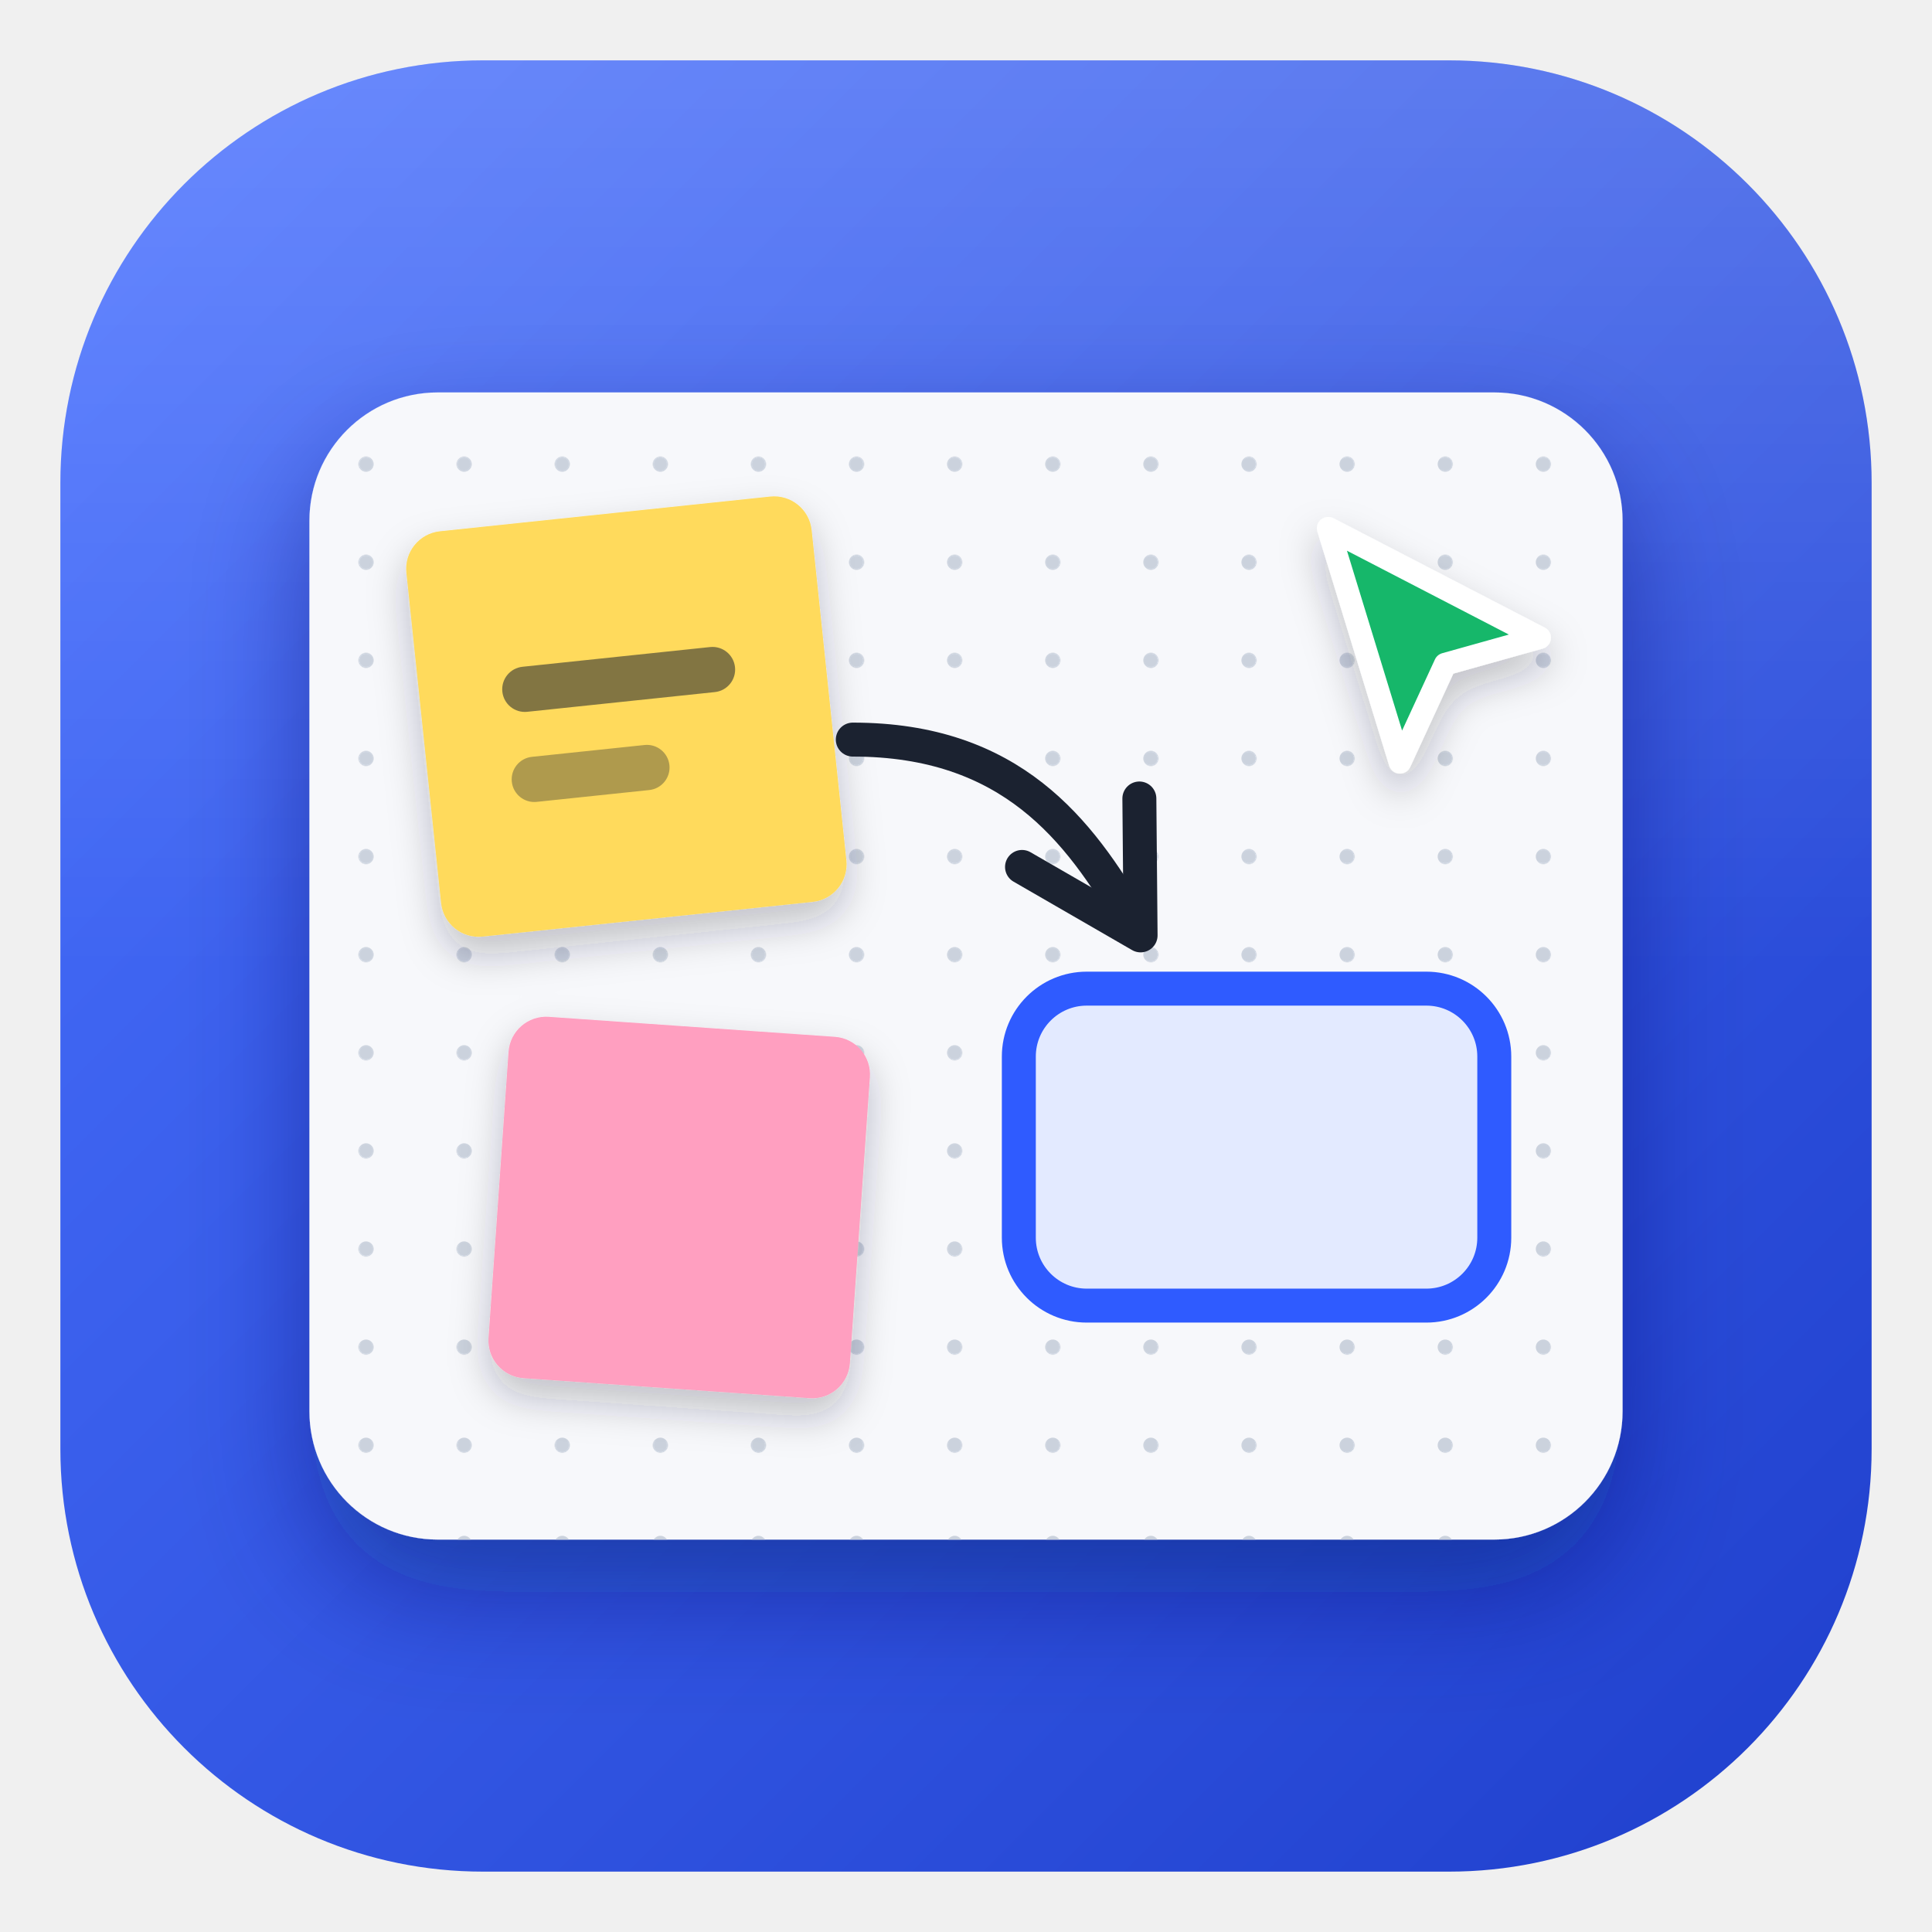
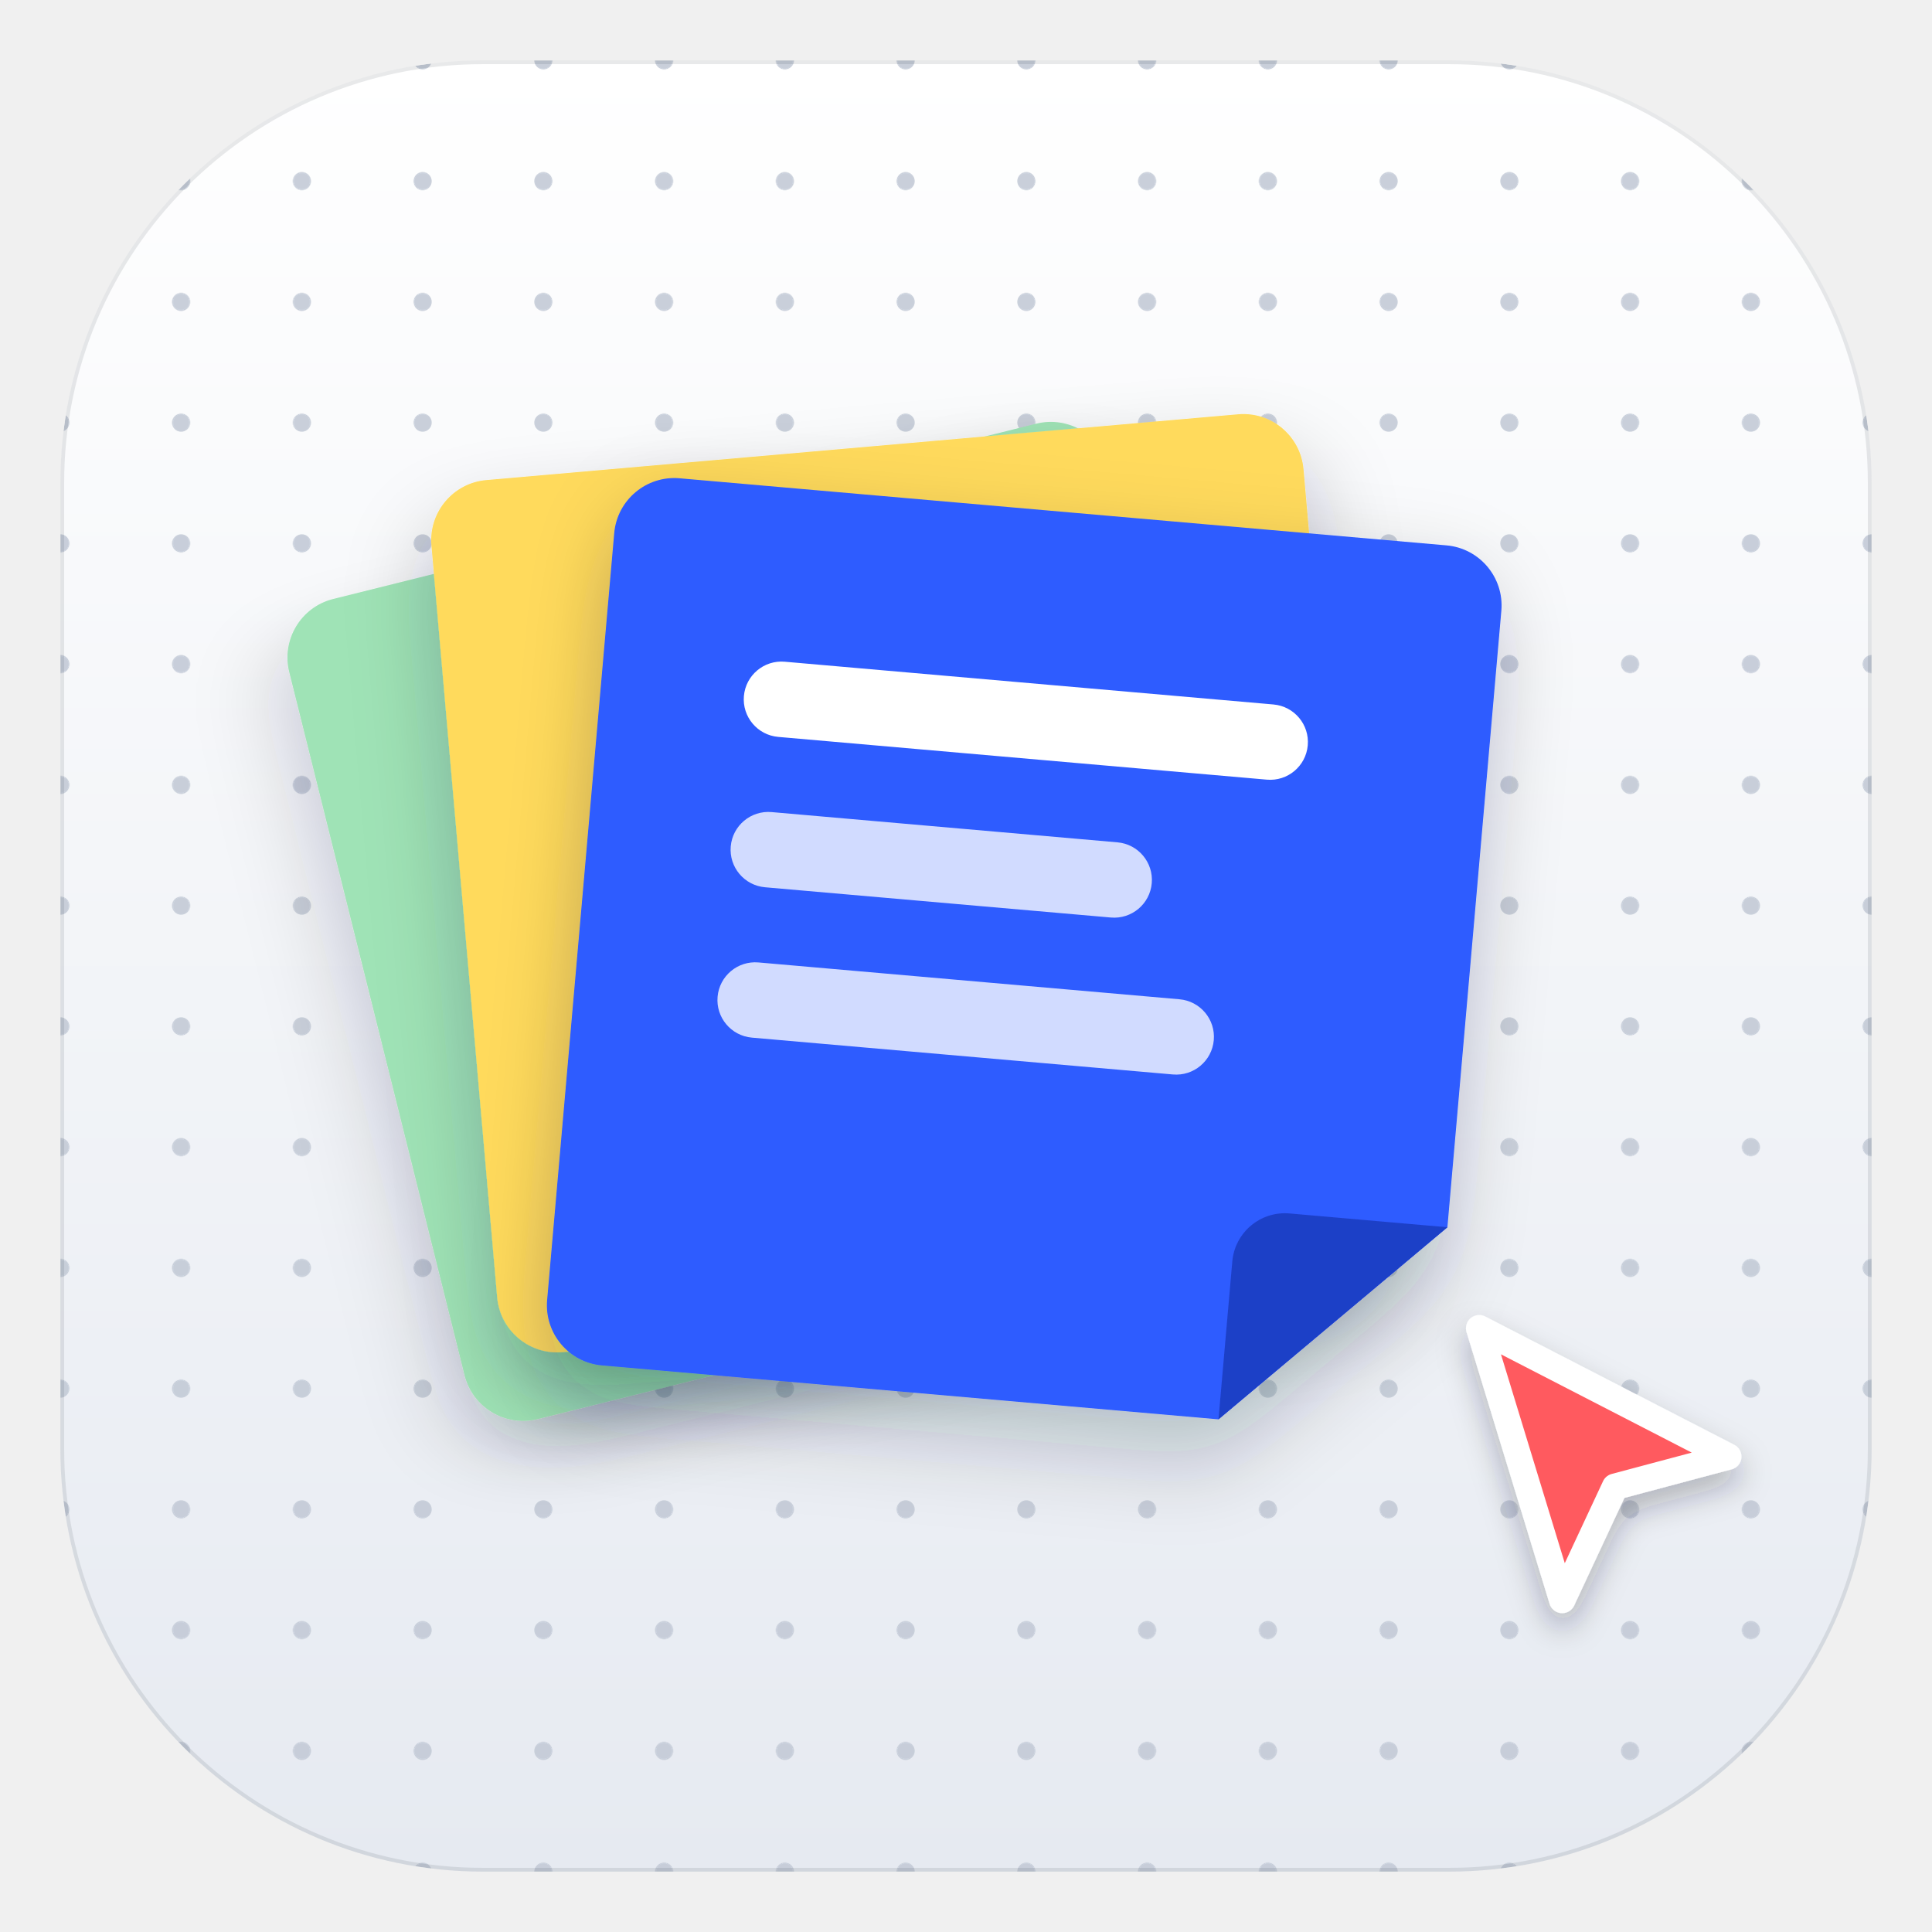
<svg xmlns="http://www.w3.org/2000/svg" viewBox="0 0 512 512" width="512" height="512">
  <defs>
-     <linearGradient id="bg" x1="0" y1="0" x2="1" y2="1">
-       <stop offset="0" stop-color="#4A72FF" />
-       <stop offset="1" stop-color="#1F3FCC" />
+     <linearGradient id="bg" x1="0" y1="0" x2="0" y2="1">
+       <stop offset="0" stop-color="#FFFFFF" />
+       <stop offset="1" stop-color="#E6EAF1" />
    </linearGradient>
-     <linearGradient id="gloss" x1="0" y1="0" x2="0" y2="1">
-       <stop offset="0" stop-color="#FFFFFF" stop-opacity="0.18" />
-       <stop offset="0.5" stop-color="#FFFFFF" stop-opacity="0" />
-     </linearGradient>
-     <pattern id="dots" width="26" height="26" patternUnits="userSpaceOnUse" x="6" y="6">
-       <circle cx="13" cy="13" r="2" fill="#CBD2DD" />
+     <pattern id="dots" width="32" height="32" patternUnits="userSpaceOnUse">
+       <circle cx="16" cy="16" r="2.4" fill="#C3CAD6" />
    </pattern>
-     <filter id="sh" x="-20%" y="-20%" width="140%" height="150%">
-       <feDropShadow dx="0" dy="14" stdDeviation="16" flood-color="#0B1A66" flood-opacity="0.45" />
+     <filter id="sh" x="-30%" y="-30%" width="160%" height="170%">
+       <feDropShadow dx="0" dy="10" stdDeviation="11" flood-color="#1B2230" flood-opacity="0.24" />
    </filter>
    <filter id="sh2" x="-30%" y="-30%" width="160%" height="170%">
-       <feDropShadow dx="0" dy="5" stdDeviation="5" flood-color="#1B2230" flood-opacity="0.25" />
+       <feDropShadow dx="0" dy="4" stdDeviation="4" flood-color="#1B2230" flood-opacity="0.28" />
    </filter>
-     <marker id="head" viewBox="0 0 10 10" refX="7" refY="5" markerWidth="5" markerHeight="5" orient="auto">
-       <path d="M1 1 L8 5 L1 9" fill="none" stroke="#1B2230" stroke-width="2" stroke-linecap="round" stroke-linejoin="round" />
-     </marker>
+     <clipPath id="tile">
+       <rect x="16" y="16" width="480" height="480" rx="112" />
+     </clipPath>
  </defs>
  <rect x="16" y="16" width="480" height="480" rx="112" fill="url(#bg)" />
-   <rect x="16" y="16" width="480" height="480" rx="112" fill="url(#gloss)" />
-   <g filter="url(#sh)">
-     <rect x="82" y="104" width="348" height="304" rx="34" fill="#F7F8FB" />
+   <rect x="16" y="16" width="480" height="480" rx="112" fill="url(#dots)" clip-path="url(#tile)" opacity="0.9" />
+   <g filter="url(#sh)" transform="rotate(-14 210 250)">
+     <rect x="98" y="132" width="224" height="224" rx="16" fill="#9FE3B6" />
  </g>
-   <rect x="82" y="104" width="348" height="304" rx="34" fill="url(#dots)" />
-   <g filter="url(#sh2)">
-     <g transform="rotate(-6 165 190)">
-       <rect x="112" y="136" width="108" height="108" rx="10" fill="#FFDA5C" />
-     </g>
-     <rect x="134" y="174" width="62" height="12" rx="6" fill="#1B2230" opacity="0.55" transform="rotate(-6 165 190)" />
-     <rect x="134" y="198" width="42" height="12" rx="6" fill="#1B2230" opacity="0.35" transform="rotate(-6 165 190)" />
-     <g transform="rotate(4 180 320)">
-       <rect x="132" y="272" width="96" height="96" rx="10" fill="#FF9FC0" />
-     </g>
+   <g filter="url(#sh)" transform="rotate(-5 240 250)">
+     <rect x="124" y="118" width="232" height="232" rx="16" fill="#FFDA5C" />
  </g>
-   <path d="M226 196 C 268 196, 286 220, 300 244" fill="none" stroke="#1B2230" stroke-width="9" stroke-linecap="round" marker-end="url(#head)" />
-   <rect x="270" y="262" width="126" height="84" rx="18" fill="#E3EAFF" stroke="#2F5BFF" stroke-width="9" />
-   <g filter="url(#sh2)" transform="translate(352 140)">
-     <path d="M0 0 L56 29 L31 36 L19 62 Z" fill="#12B76A" stroke="#FFFFFF" stroke-width="6" stroke-linejoin="round" />
+   <g filter="url(#sh)" transform="rotate(5 280 270)">
+     <path d="M168 136 H372 a16 16 0 0 1 16 16 V316 L332 372 H168 a16 16 0 0 1 -16 -16 V152 a16 16 0 0 1 16 -16 Z" fill="#2F5BFF" />
+     <path d="M388 316 L332 372 V330 a14 14 0 0 1 14 -14 Z" fill="#1E3FC7" />
+     <rect x="190" y="182" width="150" height="20" rx="10" fill="#FFFFFF" />
+     <rect x="190" y="222" width="112" height="20" rx="10" fill="#FFFFFF" opacity="0.78" />
+     <rect x="190" y="262" width="132" height="20" rx="10" fill="#FFFFFF" opacity="0.78" />
  </g>
+   <g filter="url(#sh2)" transform="translate(392 352)">
+     <path d="M0 0 L66 34 L36 42 L22 72 Z" fill="#FF5A5F" stroke="#FFFFFF" stroke-width="7" stroke-linejoin="round" />
+   </g>
+   <rect x="16.5" y="16.5" width="479" height="479" rx="111.5" fill="none" stroke="#1B2230" stroke-opacity="0.10" />
</svg>
